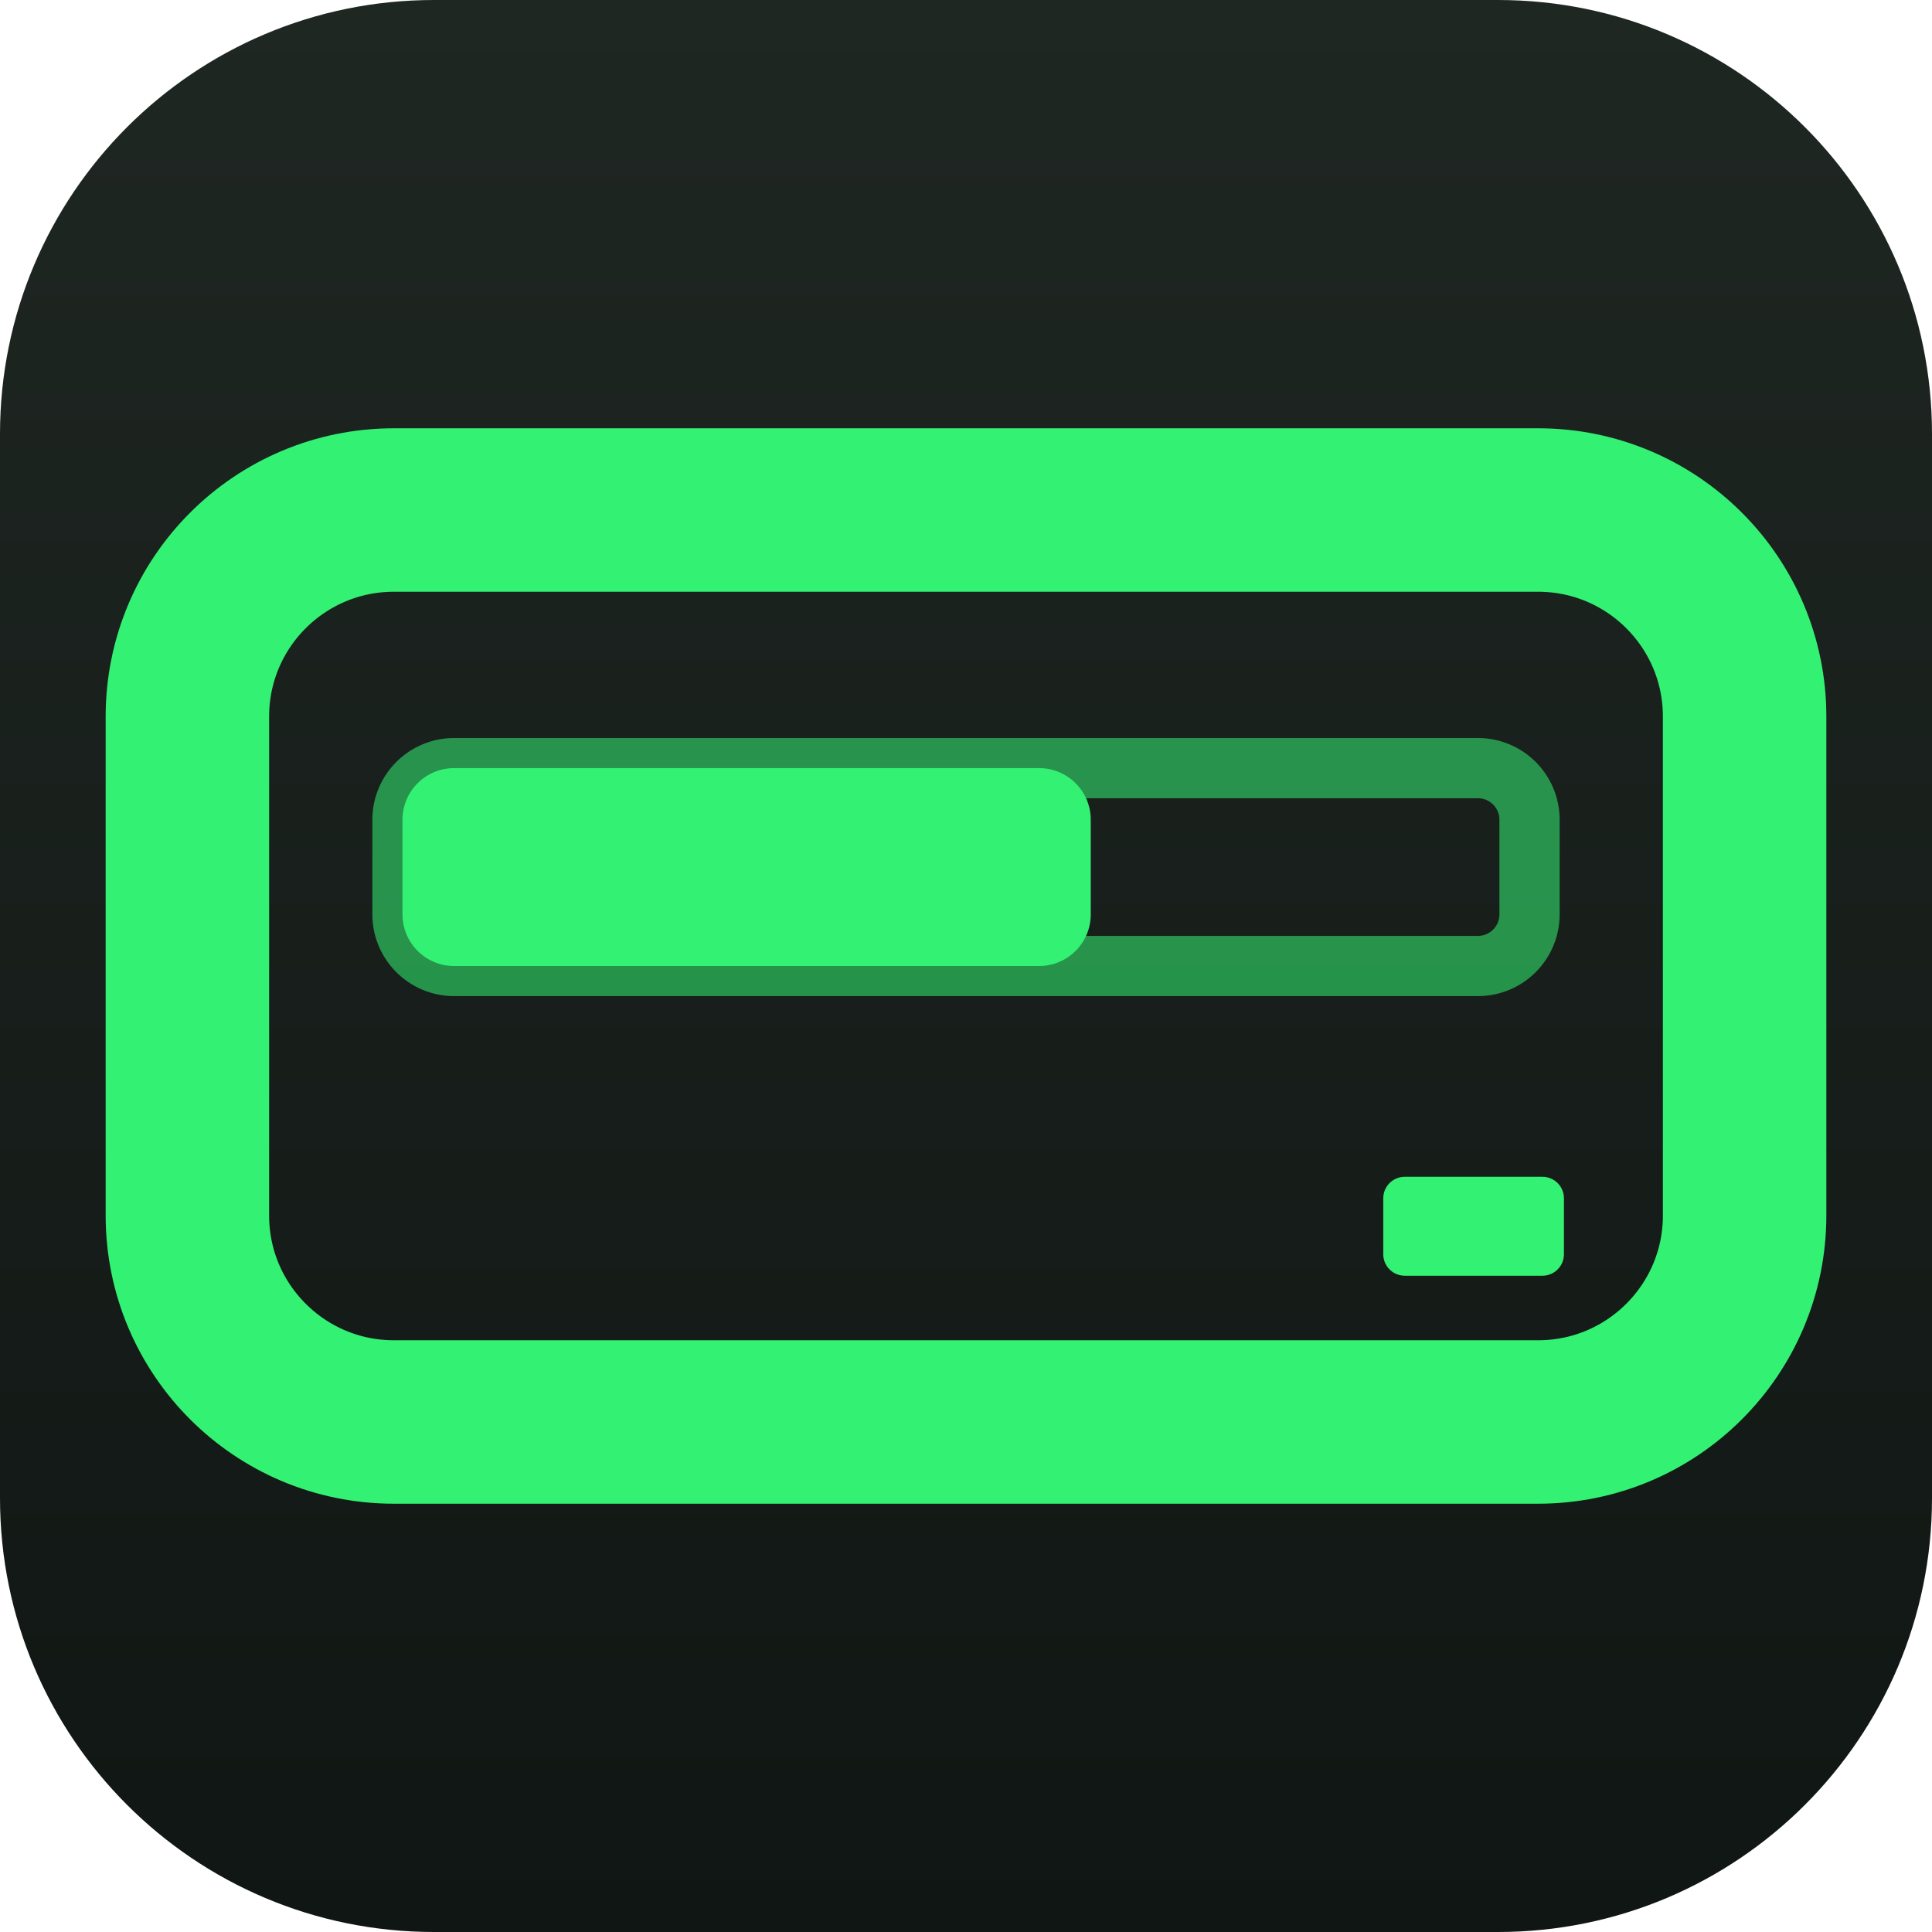
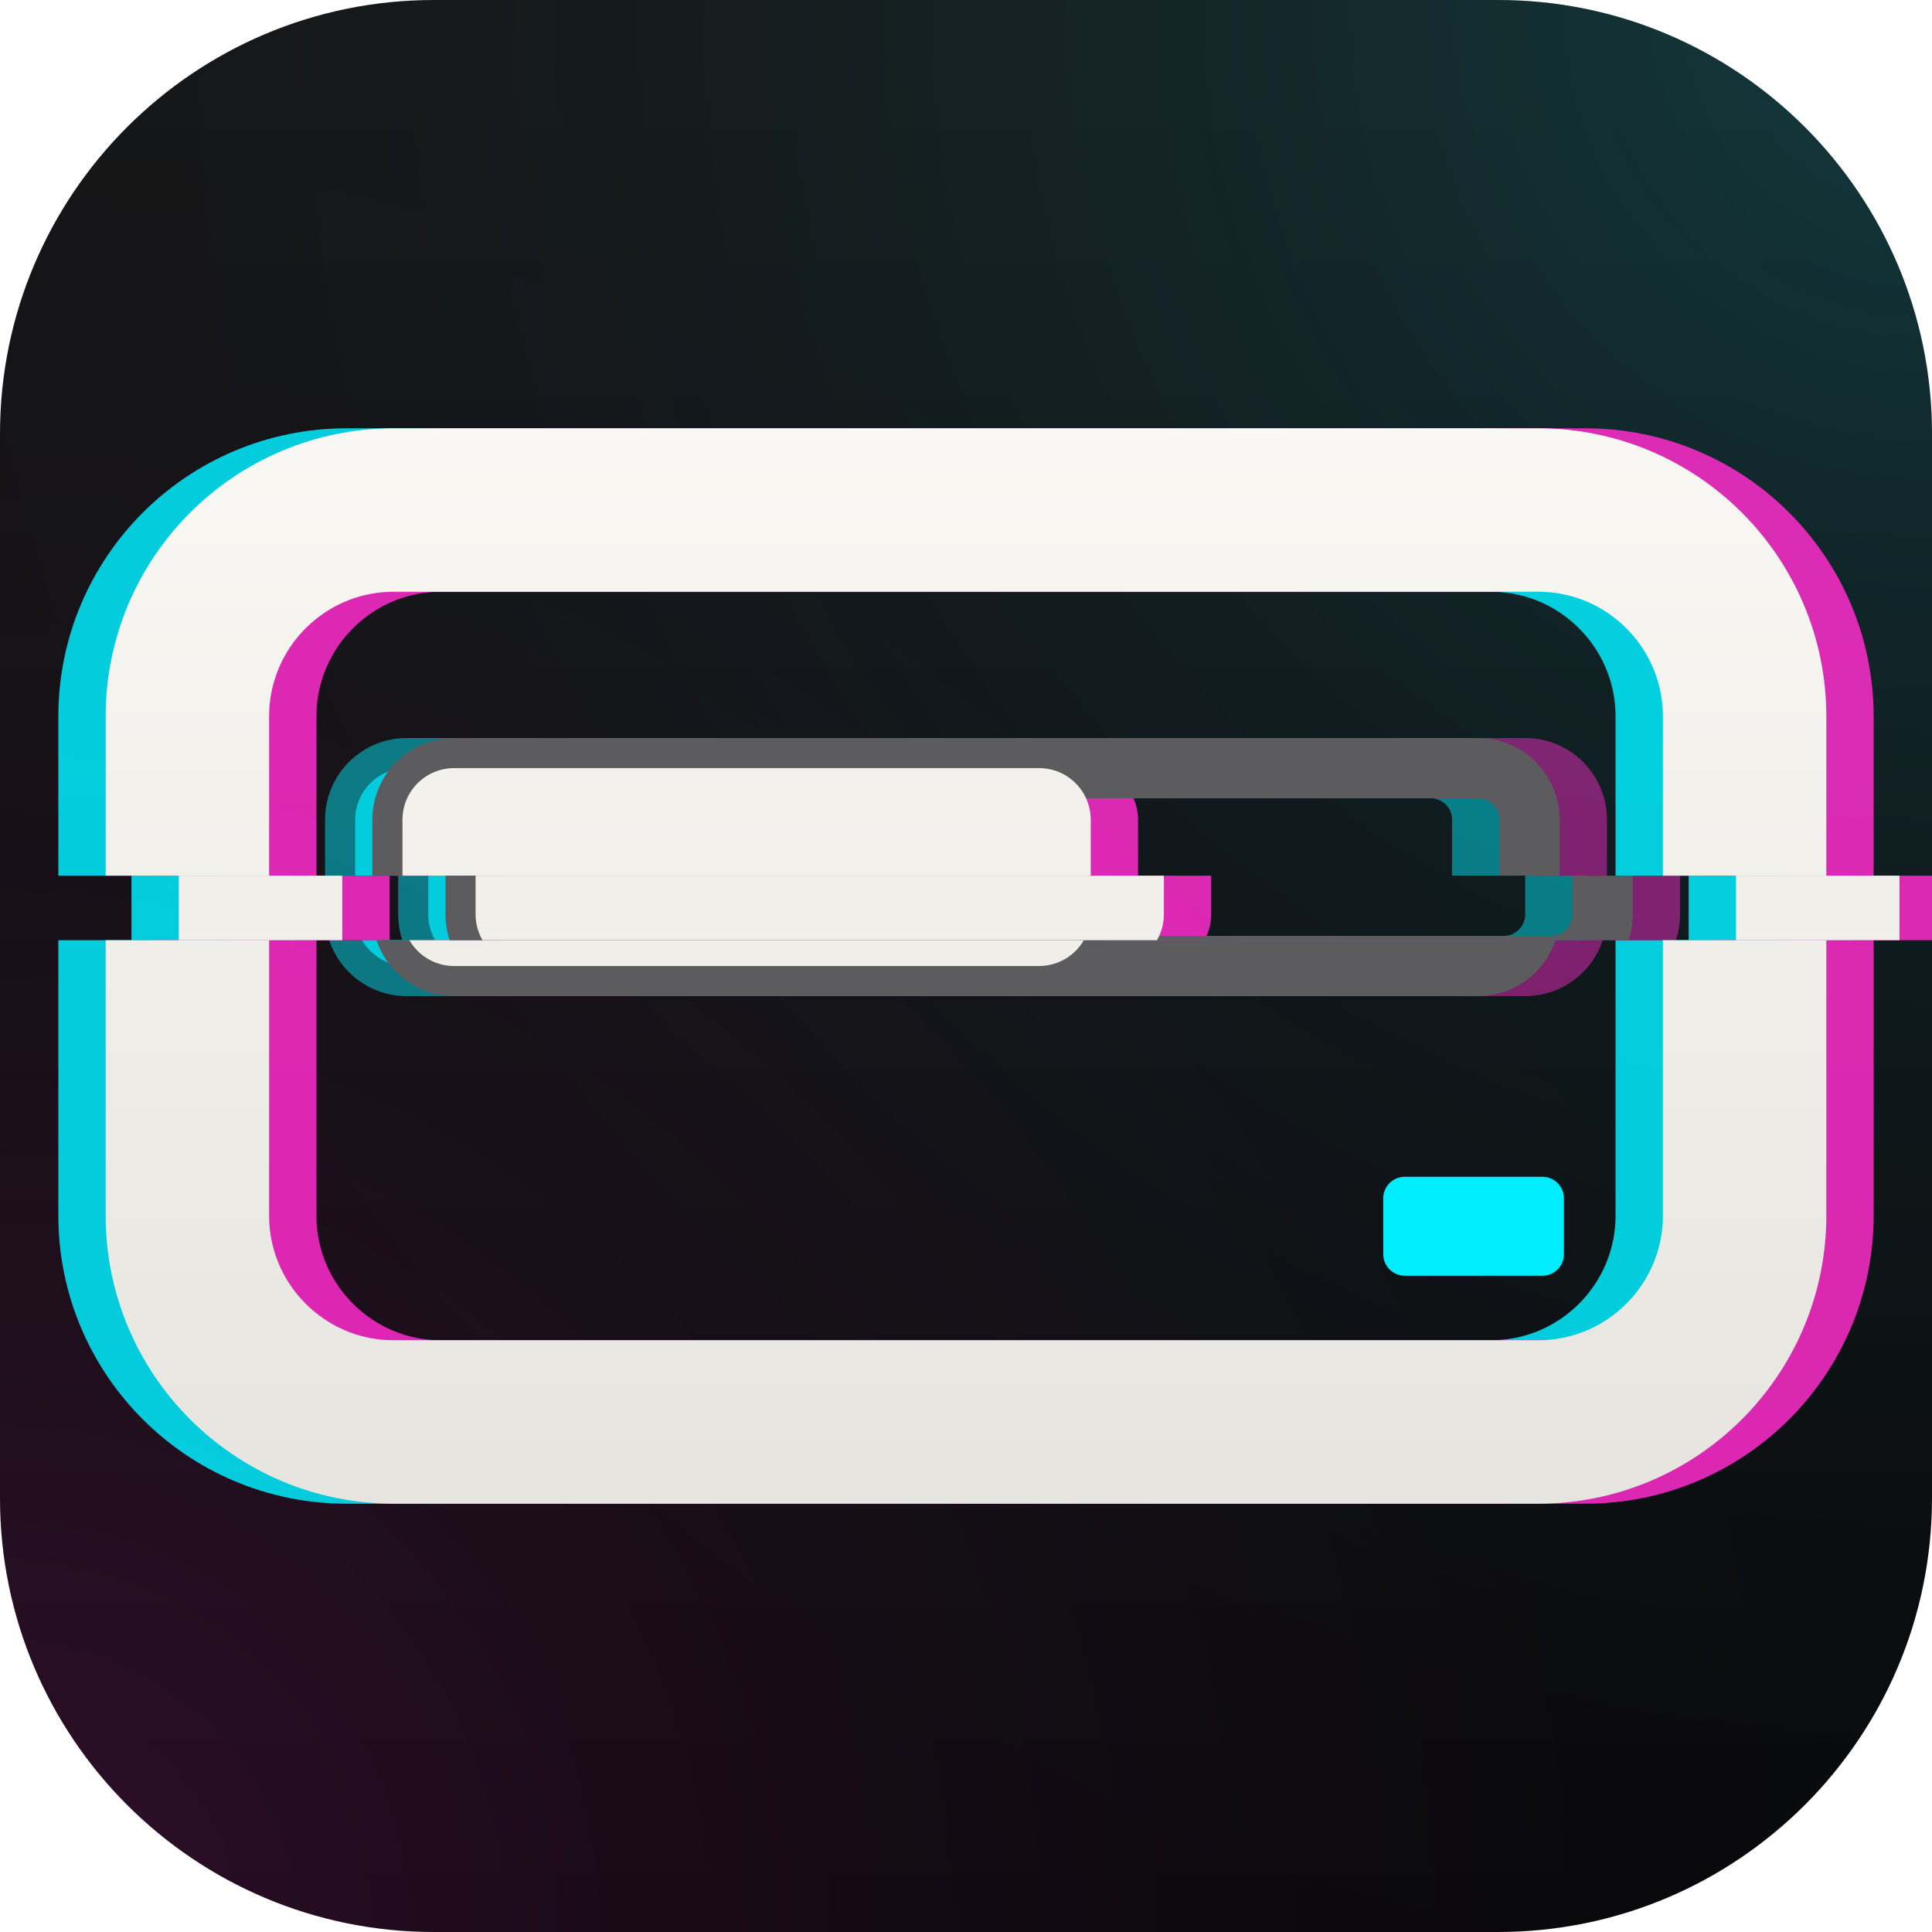
<svg xmlns="http://www.w3.org/2000/svg" viewBox="0 0 1024 1024">
  <defs>
-     <linearGradient id="bg" x1="0" y1="0" x2="0" y2="1">
-       <stop offset="0" stop-color="#1f2723" />
-       <stop offset="1" stop-color="#101613" />
+     <clipPath id="tile">
+       <rect width="1024" height="1024" rx="230" />
+     </clipPath>
+     <linearGradient id="lift" x1="0" y1="0" x2="0" y2="1">
+       <stop offset="0" stop-color="#FFF" stop-opacity="0.057" />
+       <stop offset="1" stop-color="#FFF" stop-opacity="0" />
+     </linearGradient>
+     <radialGradient id="cyan" gradientUnits="userSpaceOnUse" cx="1024" cy="0" r="1126">
+       <stop offset="0.000" stop-color="#00EDFF" stop-opacity="0.17" />
+       <stop offset="0.167" stop-color="#00EDFF" stop-opacity="0.118" />
+       <stop offset="0.333" stop-color="#00EDFF" stop-opacity="0.076" />
+       <stop offset="0.500" stop-color="#00EDFF" stop-opacity="0.043" />
+       <stop offset="0.667" stop-color="#00EDFF" stop-opacity="0.019" />
+       <stop offset="0.833" stop-color="#00EDFF" stop-opacity="0.005" />
+       <stop offset="1.000" stop-color="#00EDFF" stop-opacity="0" />
+     </radialGradient>
+     <radialGradient id="magenta" gradientUnits="userSpaceOnUse" cx="0" cy="1024" r="1024">
+       <stop offset="0.000" stop-color="#FF2BCC" stop-opacity="0.16" />
+       <stop offset="0.167" stop-color="#FF2BCC" stop-opacity="0.111" />
+       <stop offset="0.333" stop-color="#FF2BCC" stop-opacity="0.071" />
+       <stop offset="0.500" stop-color="#FF2BCC" stop-opacity="0.04" />
+       <stop offset="0.667" stop-color="#FF2BCC" stop-opacity="0.018" />
+       <stop offset="0.833" stop-color="#FF2BCC" stop-opacity="0.004" />
+       <stop offset="1.000" stop-color="#FF2BCC" stop-opacity="0" />
+     </radialGradient>
+     <clipPath id="band">
+       <rect x="-200" y="470" width="1424" height="30" />
+     </clipPath>
+     <clipPath id="outside">
+       <path d="M-200 -200 H1224 V470 H-200 Z M-200 500 H1224 V1224 H-200 Z" />
+     </clipPath>
+     <linearGradient id="paper" gradientUnits="userSpaceOnUse" x1="0" y1="200" x2="0" y2="824">
+       <stop offset="0" stop-color="#FBFAF6" />
+       <stop offset="1" stop-color="#E4E2DC" />
    </linearGradient>
  </defs>
-   <rect width="1024" height="1024" rx="230" fill="url(#bg)" />
-   <g transform="translate(512 512) scale(1.14) translate(-512 -512)">
-     <rect x="150" y="300" width="724" height="424" rx="96" fill="none" stroke="#33F273" stroke-width="76" />
-     <rect x="250" y="420" width="524" height="92" rx="24" fill="none" stroke="#33F273" stroke-width="28" opacity="0.55" />
-     <rect x="250" y="420" width="320" height="92" rx="24" fill="#33F273" />
-     <rect x="706" y="610" width="84" height="46" rx="10" fill="#33F273" />
+   <g clip-path="url(#tile)">
+     <rect width="1024" height="1024" fill="#08080A" />
+     <rect width="1024" height="1024" fill="url(#lift)" />
+     <rect width="1024" height="1024" fill="url(#cyan)" />
+     <rect width="1024" height="1024" fill="url(#magenta)" />
+     <g transform="translate(512 512) scale(1.14) translate(-512 -512)">
+       <g transform="translate(-22 0)" opacity="0.85">
+         <g clip-path="url(#outside)">
+           <rect x="150" y="300" width="724" height="424" rx="96" fill="none" stroke="#00EDFF" stroke-width="76" />
+           <rect x="250" y="420" width="524" height="92" rx="24" fill="none" stroke="#00EDFF" stroke-width="28" opacity="0.55" />
+           <rect x="250" y="420" width="320" height="92" rx="24" fill="#00EDFF" />
+         </g>
+         <g clip-path="url(#band)" transform="translate(34 0)">
+           <rect x="150" y="300" width="724" height="424" rx="96" fill="none" stroke="#00EDFF" stroke-width="76" />
+           <rect x="250" y="420" width="524" height="92" rx="24" fill="none" stroke="#00EDFF" stroke-width="28" opacity="0.55" />
+           <rect x="250" y="420" width="320" height="92" rx="24" fill="#00EDFF" />
+         </g>
+       </g>
+       <g transform="translate(22 0)" opacity="0.85">
+         <g clip-path="url(#outside)">
+           <rect x="150" y="300" width="724" height="424" rx="96" fill="none" stroke="#FF2BCC" stroke-width="76" />
+           <rect x="250" y="420" width="524" height="92" rx="24" fill="none" stroke="#FF2BCC" stroke-width="28" opacity="0.55" />
+           <rect x="250" y="420" width="320" height="92" rx="24" fill="#FF2BCC" />
+         </g>
+         <g clip-path="url(#band)" transform="translate(34 0)">
+           <rect x="150" y="300" width="724" height="424" rx="96" fill="none" stroke="#FF2BCC" stroke-width="76" />
+           <rect x="250" y="420" width="524" height="92" rx="24" fill="none" stroke="#FF2BCC" stroke-width="28" opacity="0.55" />
+           <rect x="250" y="420" width="320" height="92" rx="24" fill="#FF2BCC" />
+         </g>
+       </g>
+       <g clip-path="url(#outside)">
+         <rect x="150" y="300" width="724" height="424" rx="96" fill="none" stroke="url(#paper)" stroke-width="76" />
+         <rect x="250" y="420" width="524" height="92" rx="24" fill="none" stroke="#5C5C5E" stroke-width="28" />
+         <rect x="250" y="420" width="320" height="92" rx="24" fill="url(#paper)" />
+         <rect x="706" y="610" width="84" height="46" rx="10" fill="#00EDFF" />
+       </g>
+       <g clip-path="url(#band)" transform="translate(34 0)">
+         <rect x="150" y="300" width="724" height="424" rx="96" fill="none" stroke="url(#paper)" stroke-width="76" />
+         <rect x="250" y="420" width="524" height="92" rx="24" fill="none" stroke="#5C5C5E" stroke-width="28" />
+         <rect x="250" y="420" width="320" height="92" rx="24" fill="url(#paper)" />
+         <rect x="706" y="610" width="84" height="46" rx="10" fill="#00EDFF" />
+       </g>
+     </g>
  </g>
</svg>
